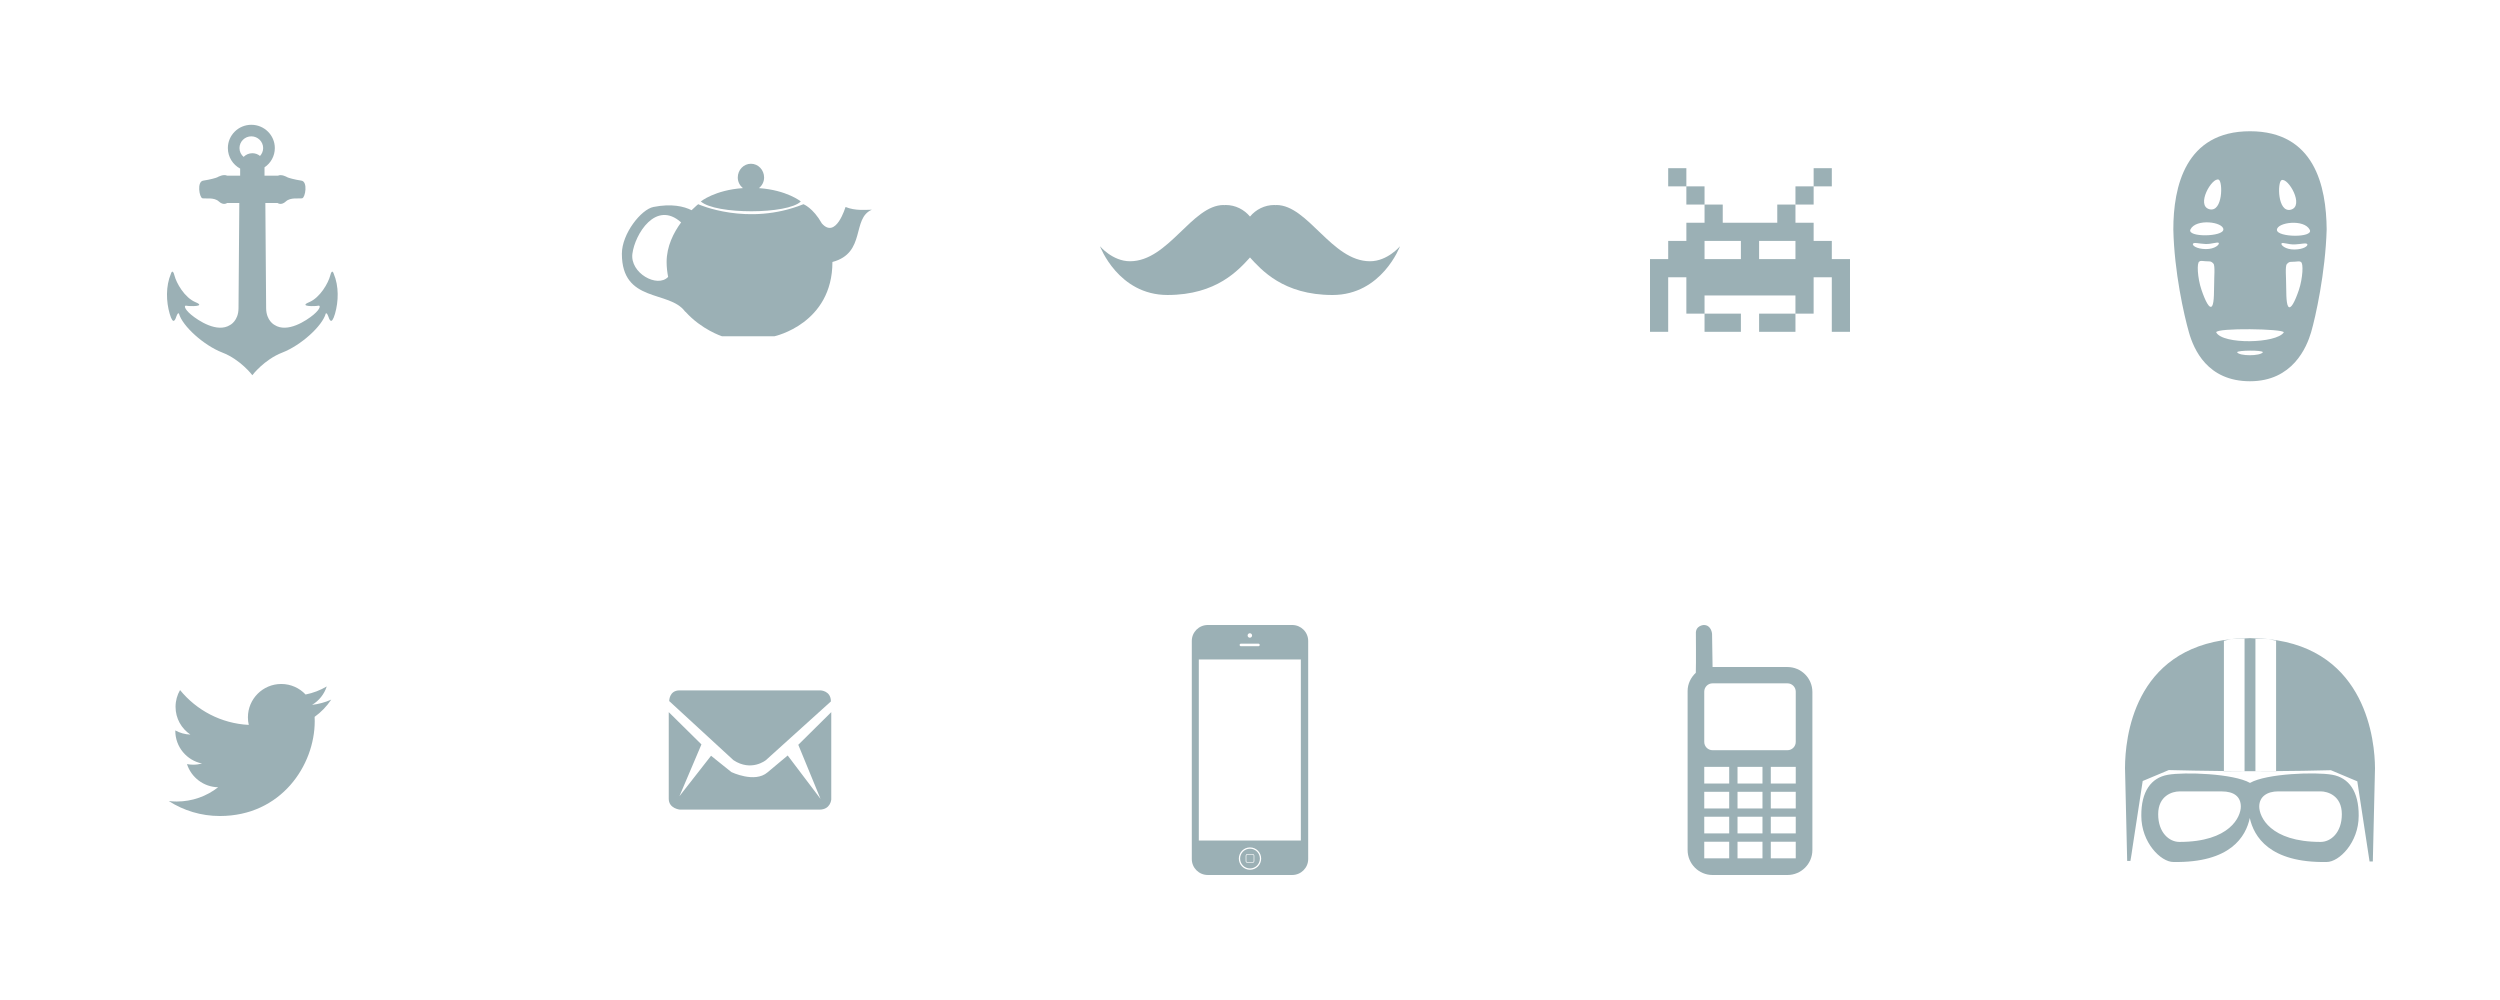
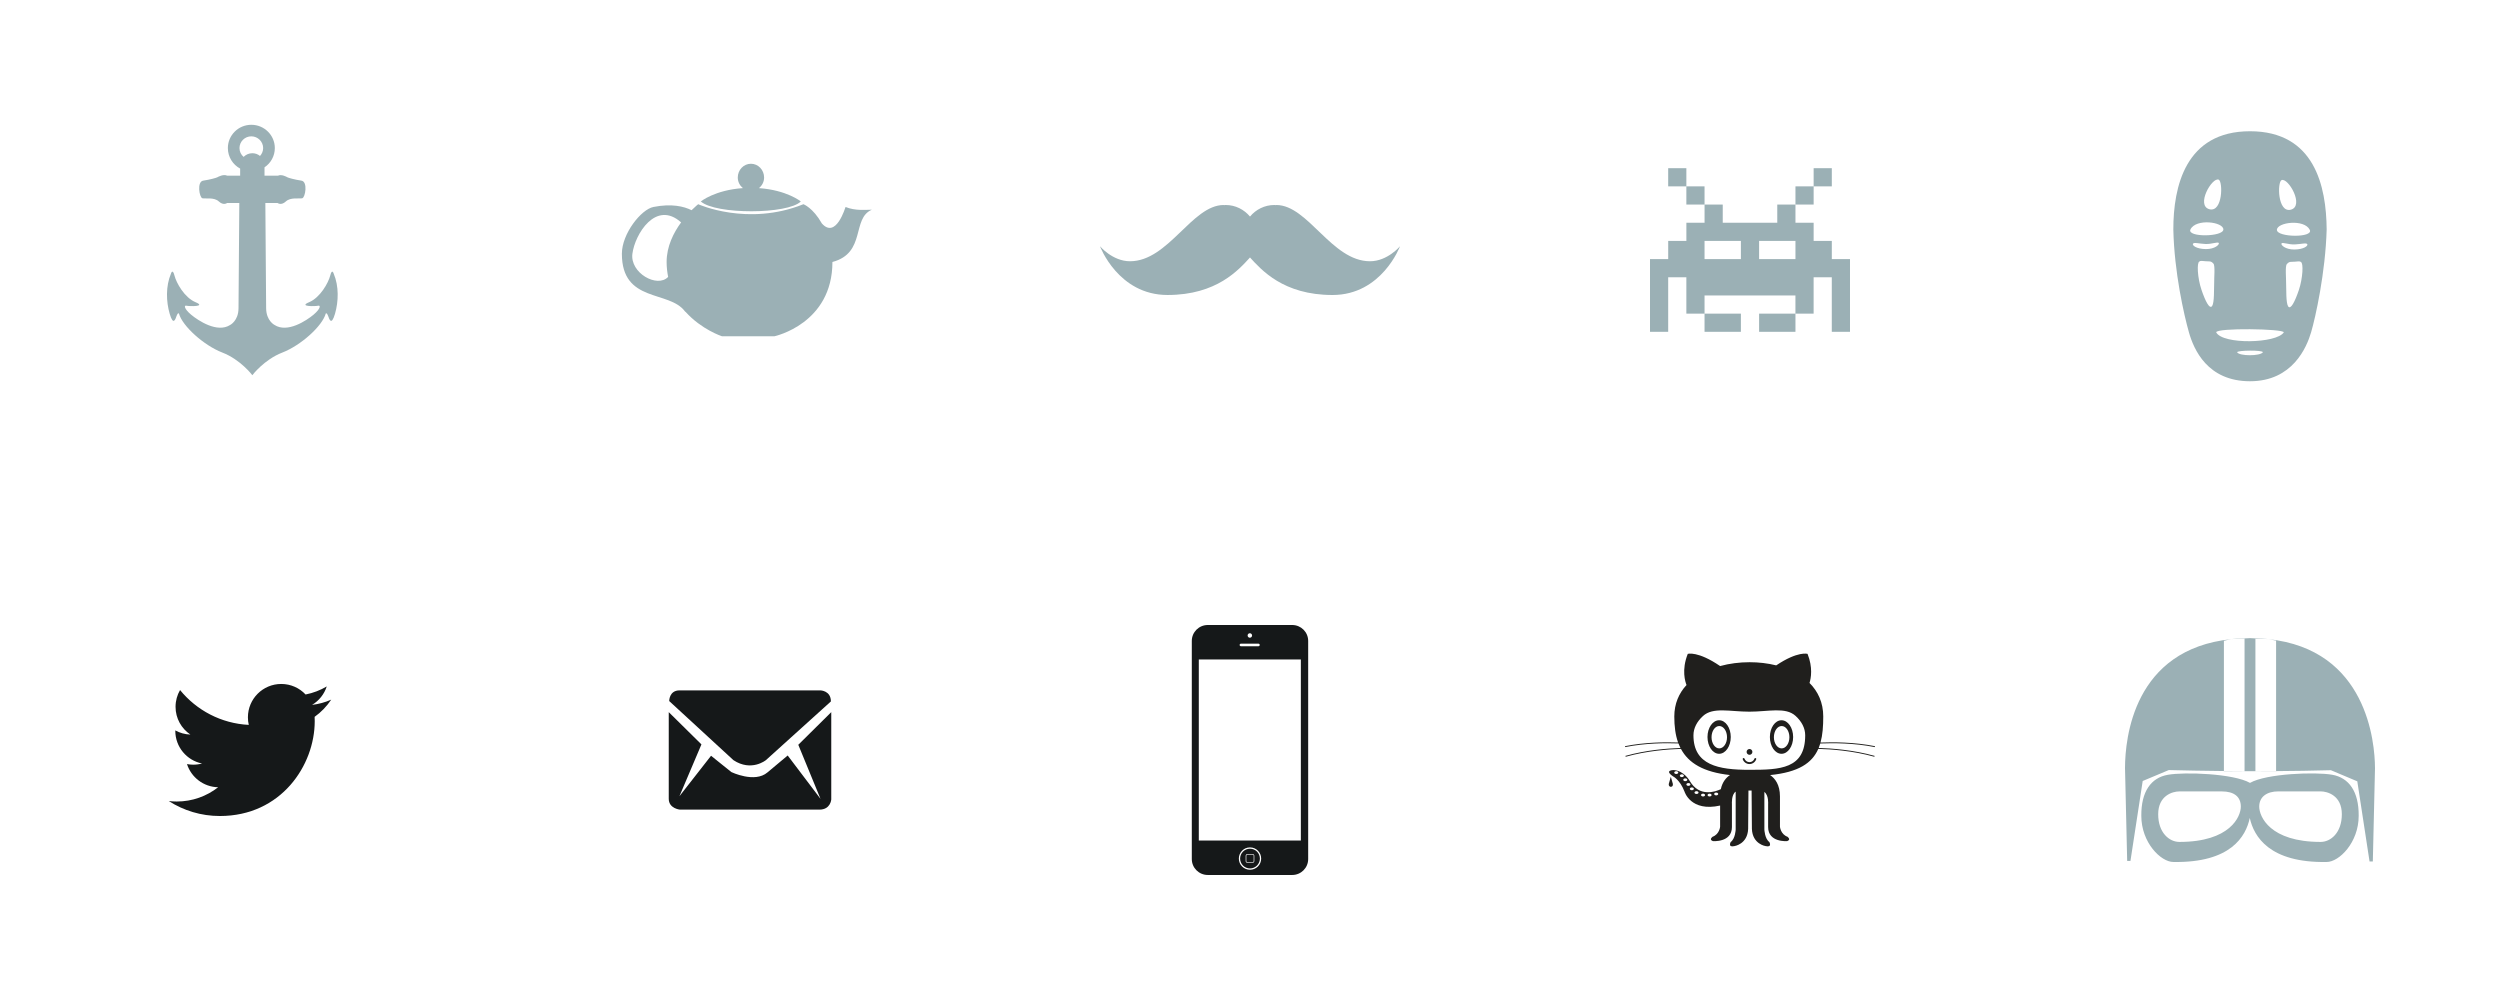
- <svg xmlns="http://www.w3.org/2000/svg" version="1.2" baseProfile="tiny" id="Calque_1" x="0px" y="0px" width="200px" height="80px" viewBox="0 0 200 80" xml:space="preserve">
+ <svg xmlns="http://www.w3.org/2000/svg" version="1.1" id="Calque_1" x="0px" y="0px" width="200px" height="80px" viewBox="0 0 200 80" enable-background="new 0 0 200 80" xml:space="preserve">
  <g>
-     <path fill="#9BB0B5" d="M26.697,21.895c0,0-0.128-0.449-0.276,0.138c-0.148,0.595-0.811,1.779-1.696,2.145s0.513,0.332,0.72,0.28   c0.216-0.062,0.216,0.228-0.359,0.715c-0.574,0.479-2.103,1.49-3.123,0.823c0,0-0.662-0.326-0.672-1.333   c-0.005-1.003-0.063-8.422-0.063-8.422h0.981c0,0,0.283,0.223,0.66-0.125c0.373-0.351,1.062-0.202,1.308-0.254   c0.247-0.052,0.468-1.339-0.067-1.412c-0.53-0.077-1.039-0.222-1.113-0.264c-0.073-0.044-0.478-0.268-0.765-0.13h-1.071v-0.67   c0.498-0.331,0.825-0.899,0.825-1.54c0-1.026-0.84-1.863-1.879-1.863c-1.038,0-1.878,0.836-1.878,1.863   c0,0.707,0.397,1.327,0.983,1.641v0.569l-1.042-0.004c-0.291-0.138-0.716,0.09-0.792,0.134c-0.074,0.042-0.586,0.187-1.116,0.264   c-0.532,0.073-0.311,1.36-0.069,1.412c0.247,0.053,0.938-0.097,1.313,0.254c0.372,0.347,0.66,0.125,0.66,0.125h0.979   c0,0-0.059,7.419-0.064,8.422c-0.006,1.007-0.668,1.333-0.668,1.333c-1.024,0.667-2.552-0.344-3.126-0.823   c-0.578-0.487-0.578-0.777-0.362-0.715c0.212,0.052,1.608,0.085,0.724-0.28c-0.889-0.365-1.548-1.55-1.694-2.145   c-0.151-0.587-0.28-0.138-0.28-0.138c-0.422,1.011-0.387,2.215-0.1,3.208c0.291,0.992,0.459,0.434,0.555,0.162   c0.101-0.279,0.183-0.186,0.183-0.186c0.279,1.016,1.999,2.554,3.47,3.124c1.468,0.567,2.404,1.814,2.404,1.814   s0.938-1.247,2.404-1.814c1.469-0.57,3.193-2.108,3.471-3.124c0,0,0.082-0.094,0.183,0.186c0.1,0.271,0.262,0.83,0.555-0.162   C27.086,24.109,27.122,22.905,26.697,21.895z M20.801,12.477c-0.168-0.139-0.38-0.22-0.616-0.22c-0.272,0-0.521,0.115-0.696,0.295   c-0.205-0.172-0.33-0.423-0.33-0.707c0-0.516,0.424-0.938,0.946-0.938c0.519,0,0.947,0.422,0.947,0.938   C21.052,12.09,20.955,12.308,20.801,12.477z" />
+     <path fill="#9BB0B5" d="M26.697,21.895c0,0-0.128-0.449-0.276,0.138c-0.148,0.595-0.811,1.779-1.696,2.145   c-0.885,0.366,0.513,0.332,0.72,0.28c0.216-0.062,0.216,0.228-0.359,0.715c-0.574,0.479-2.103,1.49-3.123,0.823   c0,0-0.662-0.326-0.672-1.333c-0.005-1.003-0.063-8.422-0.063-8.422h0.981c0,0,0.283,0.223,0.66-0.125   c0.373-0.351,1.062-0.202,1.308-0.254c0.247-0.052,0.468-1.339-0.067-1.412c-0.53-0.077-1.039-0.222-1.113-0.264   c-0.073-0.044-0.478-0.268-0.765-0.13h-1.071v-0.67c0.498-0.331,0.825-0.899,0.825-1.54c0-1.026-0.84-1.863-1.879-1.863   c-1.038,0-1.878,0.836-1.878,1.863c0,0.707,0.397,1.327,0.983,1.641v0.569l-1.042-0.004c-0.291-0.138-0.716,0.09-0.792,0.134   c-0.074,0.042-0.586,0.187-1.116,0.264c-0.532,0.073-0.311,1.36-0.069,1.412c0.247,0.053,0.938-0.097,1.313,0.254   c0.372,0.347,0.66,0.125,0.66,0.125h0.979c0,0-0.059,7.419-0.064,8.422c-0.006,1.007-0.668,1.333-0.668,1.333   c-1.024,0.667-2.552-0.344-3.126-0.823c-0.578-0.487-0.578-0.777-0.362-0.715c0.212,0.052,1.608,0.085,0.724-0.28   c-0.889-0.365-1.548-1.55-1.694-2.145c-0.151-0.587-0.28-0.138-0.28-0.138c-0.422,1.011-0.387,2.215-0.1,3.208   c0.291,0.992,0.459,0.434,0.555,0.162c0.101-0.279,0.183-0.186,0.183-0.186c0.279,1.016,1.999,2.554,3.47,3.124   c1.468,0.567,2.404,1.814,2.404,1.814s0.938-1.247,2.404-1.814c1.469-0.57,3.193-2.108,3.471-3.124c0,0,0.082-0.094,0.183,0.186   c0.1,0.271,0.262,0.83,0.555-0.162C27.086,24.109,27.122,22.905,26.697,21.895z M20.801,12.477c-0.168-0.139-0.38-0.22-0.616-0.22   c-0.272,0-0.521,0.115-0.696,0.295c-0.205-0.172-0.33-0.423-0.33-0.707c0-0.516,0.424-0.938,0.946-0.938   c0.519,0,0.947,0.422,0.947,0.938C21.052,12.09,20.955,12.308,20.801,12.477z" />
  </g>
  <g>
-     <path fill-rule="evenodd" fill="#9BB0B5" d="M67.646,16.558c-0.021,0.025-0.761,2.593-1.896,1.32   c-0.713-1.261-1.474-1.541-1.474-1.541c-4.461,1.797-8.421,0-8.421,0s-0.221,0.173-0.529,0.479   c-0.607-0.304-1.594-0.547-3.05-0.259c-0.986,0.195-2.526,2.138-2.526,3.741c0,3.965,3.789,2.899,5.053,4.621   c0.017,0.023,0.029,0.025,0.041,0.028c1.281,1.422,2.907,1.952,2.907,1.952h4.211c0,0,4.632-0.995,4.632-5.941   c2.716-0.72,1.524-3.501,3.158-4.181C69.265,16.777,68.426,16.883,67.646,16.558z M53.451,22.153   c-0.862,0.911-3.06-0.31-2.859-1.855c0.203-1.571,1.881-4.311,3.897-2.506c-0.595,0.812-1.16,1.909-1.16,3.167   C53.329,21.387,53.379,21.779,53.451,22.153z M64.066,16.117c0,0-1.111-0.908-3.347-1.067c0.243-0.202,0.409-0.499,0.409-0.849   c0-0.608-0.472-1.101-1.053-1.101c-0.581,0-1.053,0.493-1.053,1.101c0,0.349,0.166,0.646,0.408,0.848   c-2.247,0.156-3.365,1.068-3.365,1.068C57.25,17.173,63.027,17.154,64.066,16.117z" />
+     <path fill="#9BB0B5" d="M67.646,16.558c-0.021,0.025-0.761,2.593-1.896,1.32c-0.713-1.261-1.474-1.541-1.474-1.541   c-4.461,1.797-8.421,0-8.421,0s-0.221,0.173-0.529,0.479c-0.607-0.304-1.594-0.547-3.05-0.259   c-0.986,0.195-2.526,2.138-2.526,3.741c0,3.965,3.789,2.899,5.053,4.621c0.017,0.023,0.029,0.025,0.041,0.028   c1.281,1.422,2.907,1.952,2.907,1.952h4.211c0,0,4.632-0.995,4.632-5.941c2.716-0.72,1.524-3.501,3.158-4.181   C69.265,16.777,68.426,16.883,67.646,16.558z M53.451,22.153c-0.862,0.911-3.06-0.31-2.859-1.855   c0.203-1.571,1.881-4.311,3.897-2.506c-0.595,0.812-1.16,1.909-1.16,3.167C53.329,21.387,53.379,21.779,53.451,22.153z    M64.066,16.117c0,0-1.111-0.908-3.347-1.067c0.243-0.202,0.409-0.499,0.409-0.849c0-0.608-0.472-1.101-1.053-1.101   s-1.053,0.493-1.053,1.101c0,0.349,0.166,0.646,0.408,0.848c-2.247,0.156-3.365,1.068-3.365,1.068   C57.25,17.173,63.027,17.154,64.066,16.117z" />
  </g>
  <g>
-     <path fill-rule="evenodd" fill="#9BB0B5" d="M109.6,20.9c-3.074,0-4.949-4.5-7.5-4.5l-0.007,0.014   c-0.049-0.002-0.094-0.014-0.143-0.014c-0.787,0-1.482,0.364-1.95,0.925c-0.468-0.561-1.163-0.925-1.95-0.925   c-0.049,0-0.095,0.012-0.143,0.015L97.9,16.4c-2.55,0-4.425,4.5-7.5,4.5c-1.4,0-2.4-1.2-2.4-1.2s1.45,3.899,5.4,3.899   c3.95,0,5.7-2.024,6.6-3l-0.008-0.016c0.003-0.003,0.005-0.006,0.008-0.009l0.008,0.009L100,20.6c0.9,0.976,2.65,3,6.6,3   c3.95,0,5.4-3.899,5.4-3.899S111,20.9,109.6,20.9z" />
+     <path fill="#9BB0B5" d="M109.6,20.9c-3.074,0-4.949-4.5-7.5-4.5l-0.007,0.014c-0.049-0.002-0.094-0.014-0.143-0.014   c-0.787,0-1.482,0.364-1.95,0.925c-0.468-0.561-1.163-0.925-1.95-0.925c-0.049,0-0.095,0.012-0.143,0.015L97.9,16.4   c-2.55,0-4.425,4.5-7.5,4.5c-1.4,0-2.4-1.2-2.4-1.2s1.45,3.899,5.4,3.899c3.95,0,5.7-2.024,6.6-3l-0.008-0.016   c0.003-0.003,0.005-0.006,0.008-0.009l0.008,0.009L100,20.6c0.9,0.976,2.65,3,6.6,3c3.95,0,5.4-3.899,5.4-3.899   S111,20.9,109.6,20.9z" />
  </g>
  <g>
-     <path fill-rule="evenodd" fill="#9BB0B5" d="M146.545,20.728v-1.455h-1.454v-1.454h-1.454v-1.454h-1.455v1.454h-1.454h-1.455   h-1.454v-1.454h-1.455v1.454h-1.454v1.454h-1.454v1.455H132v1.454v1.455v1.454v1.454h1.455v-1.454v-1.454v-1.455h1.454v1.455v1.454   h1.454v-1.454h1.455h1.454h1.455h1.454h1.455v1.454h1.454v-1.454v-1.455h1.454v1.455v1.454v1.454H148v-1.454v-1.454v-1.455v-1.454   H146.545z M139.272,20.728h-1.454h-1.455v-1.455h1.455h1.454V20.728z M143.637,20.728h-1.455h-1.454v-1.455h1.454h1.455V20.728z    M140.728,25.091v1.454h1.454h1.455v-1.454h-1.455H140.728z M137.818,26.545h1.454v-1.454h-1.454h-1.455v1.454H137.818z    M145.091,14.909h-1.454v1.455h1.454V14.909z M146.545,13.455h-1.454v1.454h1.454V13.455z M134.909,14.909v1.455h1.454v-1.455   H134.909z M133.455,13.455v1.454h1.454v-1.454H133.455z" />
+     <path fill="#9BB0B5" d="M146.545,20.728v-1.455h-1.454v-1.454h-1.454v-1.454h-1.455v1.454h-1.453h-1.455h-1.455v-1.454h-1.454   v1.454h-1.454v1.454h-1.454v1.455H132v1.454v1.455v1.454v1.454h1.455v-1.454v-1.454v-1.455h1.454v1.455v1.454h1.454v-1.454h1.455   h1.453h1.455h1.455h1.454v1.454h1.454v-1.454v-1.455h1.454v1.455v1.454v1.454H148v-1.454v-1.454v-1.455v-1.454H146.545z    M139.271,20.728h-1.453h-1.455v-1.455h1.455h1.453V20.728z M143.637,20.728h-1.455h-1.453v-1.455h1.453h1.455V20.728z    M140.729,25.091v1.454h1.453h1.455v-1.454h-1.455H140.729z M137.818,26.545h1.453v-1.454h-1.453h-1.455v1.454H137.818z    M145.091,14.909h-1.454v1.455h1.454V14.909z M146.545,13.455h-1.454v1.454h1.454V13.455z M134.909,14.909v1.455h1.454v-1.455   H134.909z M133.455,13.455v1.454h1.454v-1.454H133.455z" />
  </g>
  <g>
-     <path fill-rule="evenodd" fill="#9BB0B5" d="M180,10.5c-5.17,0-6.135,4.439-6.133,7.857c0.073,3.414,0.855,6.849,1.246,8.225   c0.389,1.375,1.482,3.918,4.887,3.918s4.535-2.715,4.888-3.918c0.353-1.205,1.145-4.769,1.245-8.225   C186.106,14.899,185.169,10.5,180,10.5z M182.521,14.411c0.532-0.234,1.867,2.082,0.735,2.367   C182.195,17.023,182.186,14.574,182.521,14.411z M177.5,14.374c0.337,0.163,0.326,2.613-0.734,2.368   C175.633,16.456,176.97,14.139,177.5,14.374z M175.236,18.355c0.44-0.896,2.633-0.605,2.633,0   C177.869,18.96,174.932,19.001,175.236,18.355z M175.438,19.498c0.082-0.132,0.49,0,1.001,0.021   c0.51,0.021,0.979-0.194,1.061-0.082c0.081,0.112-0.296,0.5-1.04,0.49C175.715,19.917,175.357,19.631,175.438,19.498z    M177.134,22.642c-0.021,0.439,0.02,1.567-0.164,1.837c-0.199,0.291-0.536-0.364-0.857-1.307c-0.317-0.944-0.381-2.18-0.163-2.246   c0.077-0.083,0.235-0.051,0.516-0.026c0.281,0.026,0.402-0.046,0.606,0.189C177.224,21.228,177.122,22.29,177.134,22.642z    M178.97,28.18c0-0.16,2.061-0.186,2.061,0C180.822,28.499,179.137,28.496,178.97,28.18z M177.296,26.588   c0-0.376,5.408-0.291,5.408,0C182.122,27.485,177.814,27.578,177.296,26.588z M183.908,23.206   c-0.321,0.942-0.657,1.597-0.855,1.306c-0.185-0.27-0.144-1.397-0.164-1.836c0.01-0.352-0.092-1.414,0.062-1.55   c0.203-0.235,0.324-0.164,0.605-0.189c0.28-0.025,0.438-0.057,0.516,0.026C184.289,21.027,184.225,22.262,183.908,23.206z    M183.562,19.961c-0.743,0.011-1.122-0.377-1.041-0.489c0.083-0.112,0.552,0.102,1.062,0.082c0.511-0.02,0.918-0.153,1-0.02   C184.663,19.665,184.306,19.951,183.562,19.961z M182.153,18.39c0-0.605,2.19-0.896,2.631,0   C185.09,19.037,182.153,18.995,182.153,18.39z" />
+     <path fill="#9BB0B5" d="M180,10.5c-5.17,0-6.135,4.439-6.133,7.857c0.072,3.414,0.855,6.849,1.246,8.225   c0.389,1.375,1.482,3.918,4.887,3.918s4.535-2.715,4.889-3.918c0.353-1.205,1.145-4.769,1.244-8.225   C186.105,14.899,185.169,10.5,180,10.5z M182.521,14.411c0.531-0.234,1.867,2.082,0.734,2.367   C182.195,17.023,182.186,14.574,182.521,14.411z M177.5,14.374c0.337,0.163,0.326,2.613-0.734,2.368   C175.633,16.456,176.971,14.139,177.5,14.374z M175.236,18.355c0.439-0.896,2.633-0.605,2.633,0S174.932,19.001,175.236,18.355z    M175.438,19.498c0.082-0.132,0.49,0,1.002,0.021c0.51,0.021,0.979-0.194,1.061-0.082c0.081,0.112-0.296,0.5-1.04,0.49   C175.715,19.917,175.357,19.631,175.438,19.498z M177.134,22.642c-0.021,0.439,0.021,1.567-0.163,1.837   c-0.199,0.291-0.537-0.364-0.857-1.307c-0.317-0.944-0.381-2.18-0.163-2.246c0.077-0.083,0.235-0.051,0.516-0.026   c0.281,0.026,0.402-0.046,0.606,0.189C177.225,21.228,177.122,22.29,177.134,22.642z M178.971,28.18c0-0.16,2.061-0.186,2.061,0   C180.822,28.499,179.137,28.496,178.971,28.18z M177.296,26.588c0-0.376,5.408-0.291,5.408,0   C182.122,27.485,177.814,27.578,177.296,26.588z M183.908,23.206c-0.321,0.942-0.657,1.597-0.855,1.306   c-0.185-0.27-0.144-1.397-0.164-1.836c0.01-0.352-0.092-1.414,0.062-1.55c0.203-0.235,0.324-0.164,0.605-0.189   c0.279-0.025,0.438-0.057,0.516,0.026C184.289,21.027,184.225,22.262,183.908,23.206z M183.562,19.961   c-0.744,0.011-1.123-0.377-1.041-0.489c0.082-0.112,0.552,0.102,1.062,0.082c0.511-0.02,0.918-0.153,1-0.02   C184.663,19.665,184.307,19.951,183.562,19.961z M182.152,18.39c0-0.605,2.19-0.896,2.632,0   C185.09,19.037,182.152,18.995,182.152,18.39z" />
  </g>
-   <path fill="#9BB0B5" d="M26.499,55.97c-0.479,0.213-0.992,0.355-1.532,0.42c0.55-0.33,0.974-0.853,1.173-1.476  c-0.516,0.306-1.086,0.526-1.693,0.647c-0.486-0.519-1.18-0.843-1.947-0.843c-1.473,0-2.667,1.194-2.667,2.667  c0,0.209,0.022,0.413,0.069,0.607c-2.217-0.111-4.182-1.174-5.498-2.787c-0.229,0.395-0.36,0.852-0.36,1.341  c0,0.927,0.472,1.742,1.187,2.22c-0.437-0.014-0.849-0.134-1.207-0.332c0,0.01,0,0.021,0,0.032c0,1.292,0.918,2.37,2.14,2.615  c-0.224,0.061-0.459,0.094-0.703,0.094c-0.172,0-0.339-0.017-0.502-0.048c0.339,1.06,1.325,1.831,2.492,1.853  c-0.913,0.715-2.063,1.142-3.312,1.142c-0.216,0-0.429-0.013-0.637-0.038c1.18,0.757,2.582,1.197,4.088,1.197  c4.906,0,7.588-4.063,7.588-7.587c0-0.116-0.002-0.23-0.008-0.346C25.688,56.976,26.142,56.505,26.499,55.97z" />
+   <path fill="#151819" d="M26.499,55.971c-0.479,0.213-0.992,0.354-1.532,0.42c0.55-0.33,0.974-0.854,1.173-1.477  c-0.516,0.307-1.086,0.525-1.693,0.646c-0.486-0.519-1.18-0.843-1.947-0.843c-1.473,0-2.667,1.194-2.667,2.667  c0,0.209,0.022,0.413,0.069,0.607c-2.217-0.111-4.182-1.174-5.498-2.787c-0.229,0.395-0.36,0.852-0.36,1.341  c0,0.927,0.472,1.742,1.187,2.22c-0.437-0.014-0.849-0.134-1.207-0.332c0,0.01,0,0.021,0,0.032c0,1.292,0.918,2.37,2.14,2.615  c-0.224,0.062-0.459,0.094-0.703,0.094c-0.172,0-0.339-0.017-0.502-0.048c0.339,1.061,1.325,1.831,2.492,1.854  c-0.913,0.715-2.063,1.142-3.312,1.142c-0.216,0-0.429-0.013-0.637-0.038c1.18,0.757,2.582,1.197,4.088,1.197  c4.906,0,7.588-4.063,7.588-7.588c0-0.115-0.002-0.229-0.008-0.346C25.688,56.977,26.142,56.505,26.499,55.971z" />
  <g>
-     <path fill="#9BB0B5" d="M61.271,60.812l5.201-4.698c0-0.867-0.84-0.884-0.84-0.884H54.368c-0.845,0-0.831,0.855-0.831,0.855   l5.137,4.727C60.109,61.76,61.271,60.812,61.271,60.812z M63.863,59.583l1.779,4.327l-2.627-3.471l-1.617,1.353   c-1.018,0.877-2.889-0.026-2.889-0.026l-1.625-1.305l-2.529,3.236l1.76-4.144L53.5,56.971v6.932c0,0.787,0.895,0.867,0.895,0.867   h11.159c0.895,0,0.947-0.812,0.947-0.812v-6.987L63.863,59.583z" />
+     <path fill="#151819" d="M61.271,60.812l5.201-4.698c0-0.867-0.84-0.884-0.84-0.884H54.368c-0.845,0-0.831,0.854-0.831,0.854   l5.137,4.728C60.109,61.76,61.271,60.812,61.271,60.812z M63.863,59.583l1.779,4.327l-2.627-3.471l-1.617,1.353   c-1.018,0.877-2.889-0.026-2.889-0.026l-1.625-1.305l-2.529,3.236l1.76-4.145L53.5,56.971v6.932c0,0.787,0.895,0.867,0.895,0.867   h11.159c0.895,0,0.947-0.812,0.947-0.812v-6.987L63.863,59.583z" />
  </g>
  <g>
-     <path fill-rule="evenodd" fill="#9BB0B5" d="M99.783,68.381c-0.042,0-0.076,0.034-0.076,0.076v0.434   c0,0.042,0.035,0.077,0.076,0.077h0.434c0.042,0,0.077-0.035,0.077-0.077v-0.434c0-0.042-0.035-0.076-0.077-0.076H99.783z    M100,67.896c-0.437,0-0.791,0.354-0.791,0.79s0.354,0.791,0.791,0.791s0.791-0.354,0.791-0.791S100.437,67.896,100,67.896z    M100.344,68.891c0,0.071-0.057,0.128-0.128,0.128h-0.434c-0.07,0-0.127-0.057-0.127-0.128v-0.434c0-0.07,0.057-0.127,0.127-0.127   h0.434c0.071,0,0.128,0.057,0.128,0.127V68.891z M103.378,50h-6.756c-0.706,0-1.278,0.571-1.278,1.275v17.449   c0,0.704,0.572,1.275,1.278,1.275h6.756c0.706,0,1.277-0.571,1.277-1.275V51.275C104.655,50.571,104.084,50,103.378,50z    M99.987,50.659c0.099,0,0.179,0.08,0.179,0.179c0,0.1-0.08,0.179-0.179,0.179c-0.098,0-0.178-0.079-0.178-0.179   C99.809,50.739,99.889,50.659,99.987,50.659z M99.273,51.493h1.403c0.056,0,0.102,0.046,0.102,0.102   c0,0.058-0.045,0.103-0.102,0.103h-1.403c-0.056,0-0.103-0.045-0.103-0.103C99.17,51.539,99.217,51.493,99.273,51.493z M100,69.58   c-0.493,0-0.893-0.399-0.893-0.894c0-0.493,0.399-0.893,0.893-0.893s0.893,0.399,0.893,0.893   C100.893,69.181,100.493,69.58,100,69.58z M104.068,67.245h-8.163V52.756h8.163V67.245z" />
+     <path fill="#151819" d="M99.783,68.381c-0.042,0-0.076,0.034-0.076,0.076v0.434c0,0.043,0.035,0.077,0.076,0.077h0.434   c0.042,0,0.077-0.034,0.077-0.077v-0.434c0-0.042-0.035-0.076-0.077-0.076H99.783z M100,67.896c-0.437,0-0.791,0.354-0.791,0.789   c0,0.437,0.354,0.791,0.791,0.791s0.791-0.354,0.791-0.791C100.791,68.249,100.437,67.896,100,67.896z M100.344,68.891   c0,0.071-0.057,0.129-0.128,0.129h-0.434c-0.07,0-0.127-0.058-0.127-0.129v-0.434c0-0.07,0.057-0.127,0.127-0.127h0.434   c0.071,0,0.128,0.057,0.128,0.127V68.891z M103.378,50h-6.756c-0.706,0-1.278,0.57-1.278,1.275v17.449   c0,0.703,0.572,1.274,1.278,1.274h6.756c0.706,0,1.276-0.571,1.276-1.274V51.275C104.654,50.57,104.084,50,103.378,50z    M99.987,50.659c0.099,0,0.179,0.08,0.179,0.179c0,0.1-0.08,0.18-0.179,0.18c-0.098,0-0.178-0.08-0.178-0.18   C99.809,50.739,99.889,50.659,99.987,50.659z M99.273,51.493h1.403c0.057,0,0.102,0.046,0.102,0.103s-0.045,0.103-0.102,0.103   h-1.403c-0.056,0-0.103-0.046-0.103-0.103S99.217,51.493,99.273,51.493z M100,69.58c-0.493,0-0.893-0.398-0.893-0.895   c0-0.492,0.399-0.893,0.893-0.893s0.893,0.398,0.893,0.893C100.893,69.182,100.493,69.58,100,69.58z M104.068,67.245h-8.164V52.756   h8.164V67.245z" />
  </g>
  <g>
-     <path fill-rule="evenodd" fill="#9BB0B5" d="M142.994,53.362h-5.988l-0.041-2.649c0,0-0.042-0.713-0.666-0.713   c0,0-0.669,0.034-0.628,0.7c0,0,0.02,2.358-0.006,3.122c-0.388,0.363-0.656,0.881-0.656,1.453v12.728   c0,1.103,0.894,1.997,1.997,1.997h5.988c1.104,0,1.997-0.895,1.997-1.997V55.358C144.991,54.256,144.098,53.362,142.994,53.362z    M138.336,68.669h-1.996v-1.331h1.996V68.669z M138.336,66.672h-1.996v-1.331h1.996V66.672z M138.336,64.676h-1.996v-1.331h1.996   V64.676z M138.336,62.68h-1.996v-1.332h1.996V62.68z M140.998,68.669h-1.996v-1.331h1.996V68.669z M140.998,66.672h-1.996v-1.331   h1.996V66.672z M140.998,64.676h-1.996v-1.331h1.996V64.676z M140.998,62.68h-1.996v-1.332h1.996V62.68z M143.66,68.669h-1.996   v-1.331h1.996V68.669z M143.66,66.672h-1.996v-1.331h1.996V66.672z M143.66,64.676h-1.996v-1.331h1.996V64.676z M143.66,62.68   h-1.996v-1.332h1.996V62.68z M143.66,59.353c0,0.367-0.298,0.664-0.666,0.664h-5.988c-0.368,0-0.666-0.297-0.666-0.664v-4.021   c0-0.367,0.298-0.665,0.666-0.665h5.988c0.368,0,0.666,0.298,0.666,0.665V59.353z" />
+     <path fill="#9BB0B5" d="M177.913,61.702h1.651v-0.007c-0.566-0.002-1.117-0.006-1.651-0.012   C177.913,61.691,177.913,61.702,177.913,61.702z M186.578,61.98c-1.325-0.236-5.26-0.104-6.578,0.652   c-1.322-0.753-5.252-0.887-6.577-0.648c-1.332,0.236-2.134,1.326-2.118,3.283c0,2.143,1.566,3.691,2.562,3.691   c4.586,0.079,5.801-2.037,6.115-3.52c0.328,1.482,1.569,3.601,6.151,3.521c0.995,0,2.562-1.55,2.562-3.694   C188.71,63.309,187.909,62.219,186.578,61.98z M174.35,67.354c-0.798,0-1.695-0.725-1.695-2.215c0-1.492,1.146-1.826,1.695-1.826   h3.395c0.979,0,1.521,0.42,1.521,1.217C179.266,65.327,178.41,67.354,174.35,67.354z M185.652,67.354   c-4.06,0-4.914-2.028-4.914-2.826c0-0.797,0.631-1.217,1.521-1.217h3.393c0.551,0,1.695,0.332,1.695,1.825   S186.449,67.354,185.652,67.354z M179.564,51.05c-0.48,0.013-0.758,0.031-1.049,0.081c0.332-0.033,0.688-0.047,1.049-0.058V51.05z    M189.999,61.441c-0.008-2.066-0.642-9.494-8.547-10.311c0.183,0.028,0.377,0.064,0.635,0.123v10.436   c1.412-0.01,2.879-0.031,4.384-0.073l2.113,0.89l0.98,6.413h0.262l0.173-7.435H190L189.999,61.441L189.999,61.441z M178.516,51.131   c-7.858,0.805-8.504,7.967-8.515,10.288H170v0.029c0,0.011,0,0.024,0,0.036h0.002l0.172,7.392h0.262l0.98-6.396l2.086-0.875   c1.229,0.031,2.732,0.062,4.411,0.078V51.268C178.154,51.201,178.337,51.161,178.516,51.131z M180,51.05   c-0.152,0-0.285,0.021-0.436,0.023v10.622c0.283,0,0.58,0,0.869,0V51.074C180.285,51.07,180.152,51.05,180,51.05z M180.436,51.037   v0.037c0.349,0.01,0.693,0.023,1.018,0.058C181.135,51.081,180.863,51.061,180.436,51.037z M180.436,61.702h1.651   c0,0,0-0.009,0-0.013c-0.562,0.004-1.112,0.006-1.651,0.006V61.702z" />
  </g>
  <g>
-     <path fill-rule="evenodd" fill="#9BB0B5" d="M177.913,61.702h1.652v-0.007c-0.567-0.002-1.118-0.006-1.652-0.011   C177.913,61.691,177.913,61.702,177.913,61.702z M186.578,61.98c-1.325-0.236-5.259-0.103-6.578,0.653   c-1.322-0.753-5.252-0.887-6.577-0.649c-1.332,0.237-2.134,1.327-2.118,3.283c0,2.143,1.566,3.692,2.562,3.692   c4.586,0.079,5.801-2.037,6.116-3.519c0.327,1.482,1.569,3.6,6.151,3.52c0.995,0,2.561-1.55,2.561-3.694   C188.71,63.309,187.909,62.219,186.578,61.98z M174.35,67.354c-0.798,0-1.696-0.725-1.696-2.216c0-1.492,1.146-1.825,1.696-1.825   h3.394c0.979,0,1.522,0.42,1.522,1.217S178.41,67.354,174.35,67.354z M185.652,67.354c-4.059,0-4.913-2.029-4.913-2.826   c0-0.798,0.63-1.218,1.521-1.218h3.392c0.551,0,1.695,0.333,1.695,1.826S186.449,67.354,185.652,67.354z M179.565,51.05   c-0.481,0.013-0.759,0.031-1.05,0.081c0.333-0.034,0.689-0.047,1.05-0.058V51.05z M189.999,61.441   c-0.008-2.066-0.641-9.494-8.547-10.31c0.183,0.028,0.377,0.065,0.635,0.123v10.435c1.412-0.01,2.879-0.031,4.383-0.073l2.114,0.89   l0.981,6.413h0.261l0.173-7.435H190L189.999,61.441L189.999,61.441z M178.516,51.131c-7.859,0.804-8.504,7.966-8.515,10.288H170   v0.029c0,0.011,0,0.025,0,0.036h0.002l0.172,7.392h0.261l0.981-6.395l2.086-0.876c1.228,0.032,2.732,0.062,4.411,0.079V51.268   C178.154,51.201,178.337,51.161,178.516,51.131z M180,51.05c-0.153,0-0.285,0.02-0.435,0.023v10.622c0.283,0.001,0.579,0,0.869,0   V51.074C180.285,51.07,180.153,51.05,180,51.05z M180.435,51.037v0.037c0.349,0.01,0.694,0.023,1.018,0.058   C181.135,51.081,180.863,51.061,180.435,51.037z M180.435,61.702h1.652c0,0,0-0.009,0-0.013c-0.562,0.004-1.112,0.006-1.652,0.006   V61.702z" />
+     <g>
+       <path fill-rule="evenodd" clip-rule="evenodd" fill="#201F1D" d="M133.666,62.139l-0.162,0.565c0,0-0.043,0.205,0.15,0.242    c0.2-0.005,0.184-0.192,0.17-0.254L133.666,62.139z M149.985,59.769L150,59.695c-1.647-0.33-3.337-0.334-4.359-0.291    c0.168-0.606,0.219-1.303,0.219-2.081c0-1.115-0.418-2.007-1.098-2.686c0.118-0.385,0.277-1.236-0.158-2.327    c0,0-0.769-0.245-2.507,0.92c-0.68-0.17-1.405-0.253-2.131-0.253c-0.8,0-1.605,0.101-2.357,0.307    c-1.794-1.224-2.587-0.974-2.587-0.974c-0.517,1.294-0.197,2.253-0.1,2.491c-0.608,0.656-0.978,1.494-0.978,2.521    c0,0.775,0.087,1.473,0.303,2.077c-1.03-0.038-2.66-0.023-4.247,0.295l0.015,0.073c1.597-0.32,3.235-0.332,4.262-0.292    c0.046,0.125,0.1,0.246,0.159,0.363c-1.015,0.033-2.744,0.162-4.402,0.632l0.021,0.071c1.671-0.472,3.417-0.599,4.421-0.63    c0.604,1.132,1.798,1.862,3.922,2.092c-0.301,0.202-0.608,0.547-0.732,1.13c-0.412,0.197-1.712,0.677-2.492-0.666    c0,0-0.438-0.801-1.272-0.862c0,0-0.811-0.013-0.056,0.506c0,0,0.542,0.256,0.916,1.219c0,0,0.489,1.641,2.847,1.114v1.695    c0,0-0.052,0.6-0.6,0.8c0,0-0.324,0.225,0.024,0.35c0,0,1.521,0.125,1.521-1.124v-1.849c0,0-0.06-0.733,0.3-0.988v3.036    c0,0-0.024,0.725-0.398,0.999c0,0-0.25,0.45,0.298,0.325c0,0,1.049-0.15,1.098-1.374l0.024-3.072h0.252l0.024,3.072    c0.049,1.224,1.098,1.374,1.098,1.374c0.547,0.125,0.298-0.325,0.298-0.325c-0.374-0.274-0.398-0.999-0.398-0.999v-3.01    c0.359,0.28,0.3,0.962,0.3,0.962v1.849c0,1.249,1.521,1.124,1.521,1.124c0.349-0.125,0.025-0.35,0.025-0.35    c-0.55-0.2-0.599-0.8-0.599-0.8v-2.423c0-0.945-0.397-1.446-0.787-1.71c2.266-0.225,3.353-0.957,3.853-2.096    c0.993,0.027,2.778,0.148,4.485,0.631l0.021-0.071c-1.697-0.48-3.472-0.605-4.474-0.634c0.047-0.115,0.09-0.234,0.126-0.357    C146.635,59.437,148.332,59.437,149.985,59.769z M134.099,61.919c-0.09,0-0.161-0.051-0.161-0.112    c0-0.062,0.071-0.112,0.161-0.112c0.091,0,0.163,0.05,0.163,0.112C134.262,61.868,134.189,61.919,134.099,61.919z M134.386,62.056    c0-0.062,0.073-0.112,0.162-0.112c0.09,0,0.162,0.051,0.162,0.112c0,0.062-0.072,0.113-0.162,0.113    C134.459,62.169,134.386,62.118,134.386,62.056z M134.661,62.381c0-0.062,0.071-0.112,0.161-0.112    c0.091,0,0.163,0.051,0.163,0.112c0,0.062-0.072,0.112-0.163,0.112C134.732,62.493,134.661,62.443,134.661,62.381z M134.91,62.756    c0-0.062,0.072-0.112,0.163-0.112c0.089,0,0.161,0.05,0.161,0.112s-0.072,0.112-0.161,0.112    C134.982,62.868,134.91,62.818,134.91,62.756z M135.347,63.218c-0.089,0-0.162-0.05-0.162-0.112c0-0.062,0.073-0.112,0.162-0.112    s0.162,0.051,0.162,0.112C135.509,63.168,135.436,63.218,135.347,63.218z M135.721,63.518c-0.089,0-0.162-0.05-0.162-0.112    c0-0.062,0.073-0.112,0.162-0.112s0.162,0.051,0.162,0.112C135.883,63.468,135.81,63.518,135.721,63.518z M136.245,63.718    c-0.091,0-0.163-0.051-0.163-0.113c0-0.061,0.072-0.112,0.163-0.112c0.09,0,0.161,0.052,0.161,0.112    C136.406,63.667,136.335,63.718,136.245,63.718z M136.767,63.718c-0.09,0-0.162-0.051-0.162-0.113    c0-0.061,0.072-0.112,0.162-0.112c0.089,0,0.161,0.052,0.161,0.112C136.928,63.667,136.855,63.718,136.767,63.718z     M137.296,63.631c-0.091,0-0.162-0.051-0.162-0.113c0-0.062,0.071-0.112,0.162-0.112c0.09,0,0.162,0.051,0.162,0.112    C137.458,63.58,137.386,63.631,137.296,63.631z M139.947,61.586c-2.47,0-4.471-0.373-4.471-2.762c0-0.571,0.282-1.104,0.764-1.544    c0.804-0.735,2.164-0.346,3.707-0.346c1.536,0,2.892-0.394,3.696,0.336c0.487,0.443,0.773,0.978,0.773,1.554    C144.417,61.514,142.416,61.586,139.947,61.586z M142.521,57.62c-0.514,0-0.93,0.601-0.93,1.341c0,0.741,0.416,1.342,0.93,1.342    s0.93-0.601,0.93-1.342C143.45,58.221,143.034,57.62,142.521,57.62z M142.532,59.871c-0.343,0-0.62-0.399-0.62-0.893    c0-0.494,0.277-0.896,0.62-0.896s0.62,0.401,0.62,0.896C143.152,59.472,142.875,59.871,142.532,59.871z M137.53,57.62    c-0.514,0-0.931,0.601-0.931,1.341c0,0.741,0.417,1.342,0.931,1.342c0.515,0,0.931-0.601,0.931-1.342    C138.461,58.221,138.045,57.62,137.53,57.62z M137.541,59.871c-0.341,0-0.618-0.399-0.618-0.893c0-0.494,0.277-0.896,0.618-0.896    c0.343,0,0.621,0.401,0.621,0.896C138.162,59.472,137.884,59.871,137.541,59.871z M139.961,60.385    c0.128,0,0.231-0.104,0.231-0.233s-0.104-0.232-0.231-0.232c-0.129,0-0.233,0.104-0.233,0.232S139.832,60.385,139.961,60.385z     M140.357,60.691c-0.061,0.169-0.221,0.282-0.398,0.282c-0.18,0-0.34-0.113-0.399-0.282c-0.014-0.039-0.057-0.06-0.095-0.046    c-0.04,0.015-0.061,0.057-0.047,0.096c0.081,0.229,0.298,0.383,0.541,0.383c0.241,0,0.458-0.153,0.538-0.383    c0.015-0.039-0.005-0.081-0.044-0.096C140.414,60.632,140.371,60.652,140.357,60.691z" />
+     </g>
  </g>
</svg>
